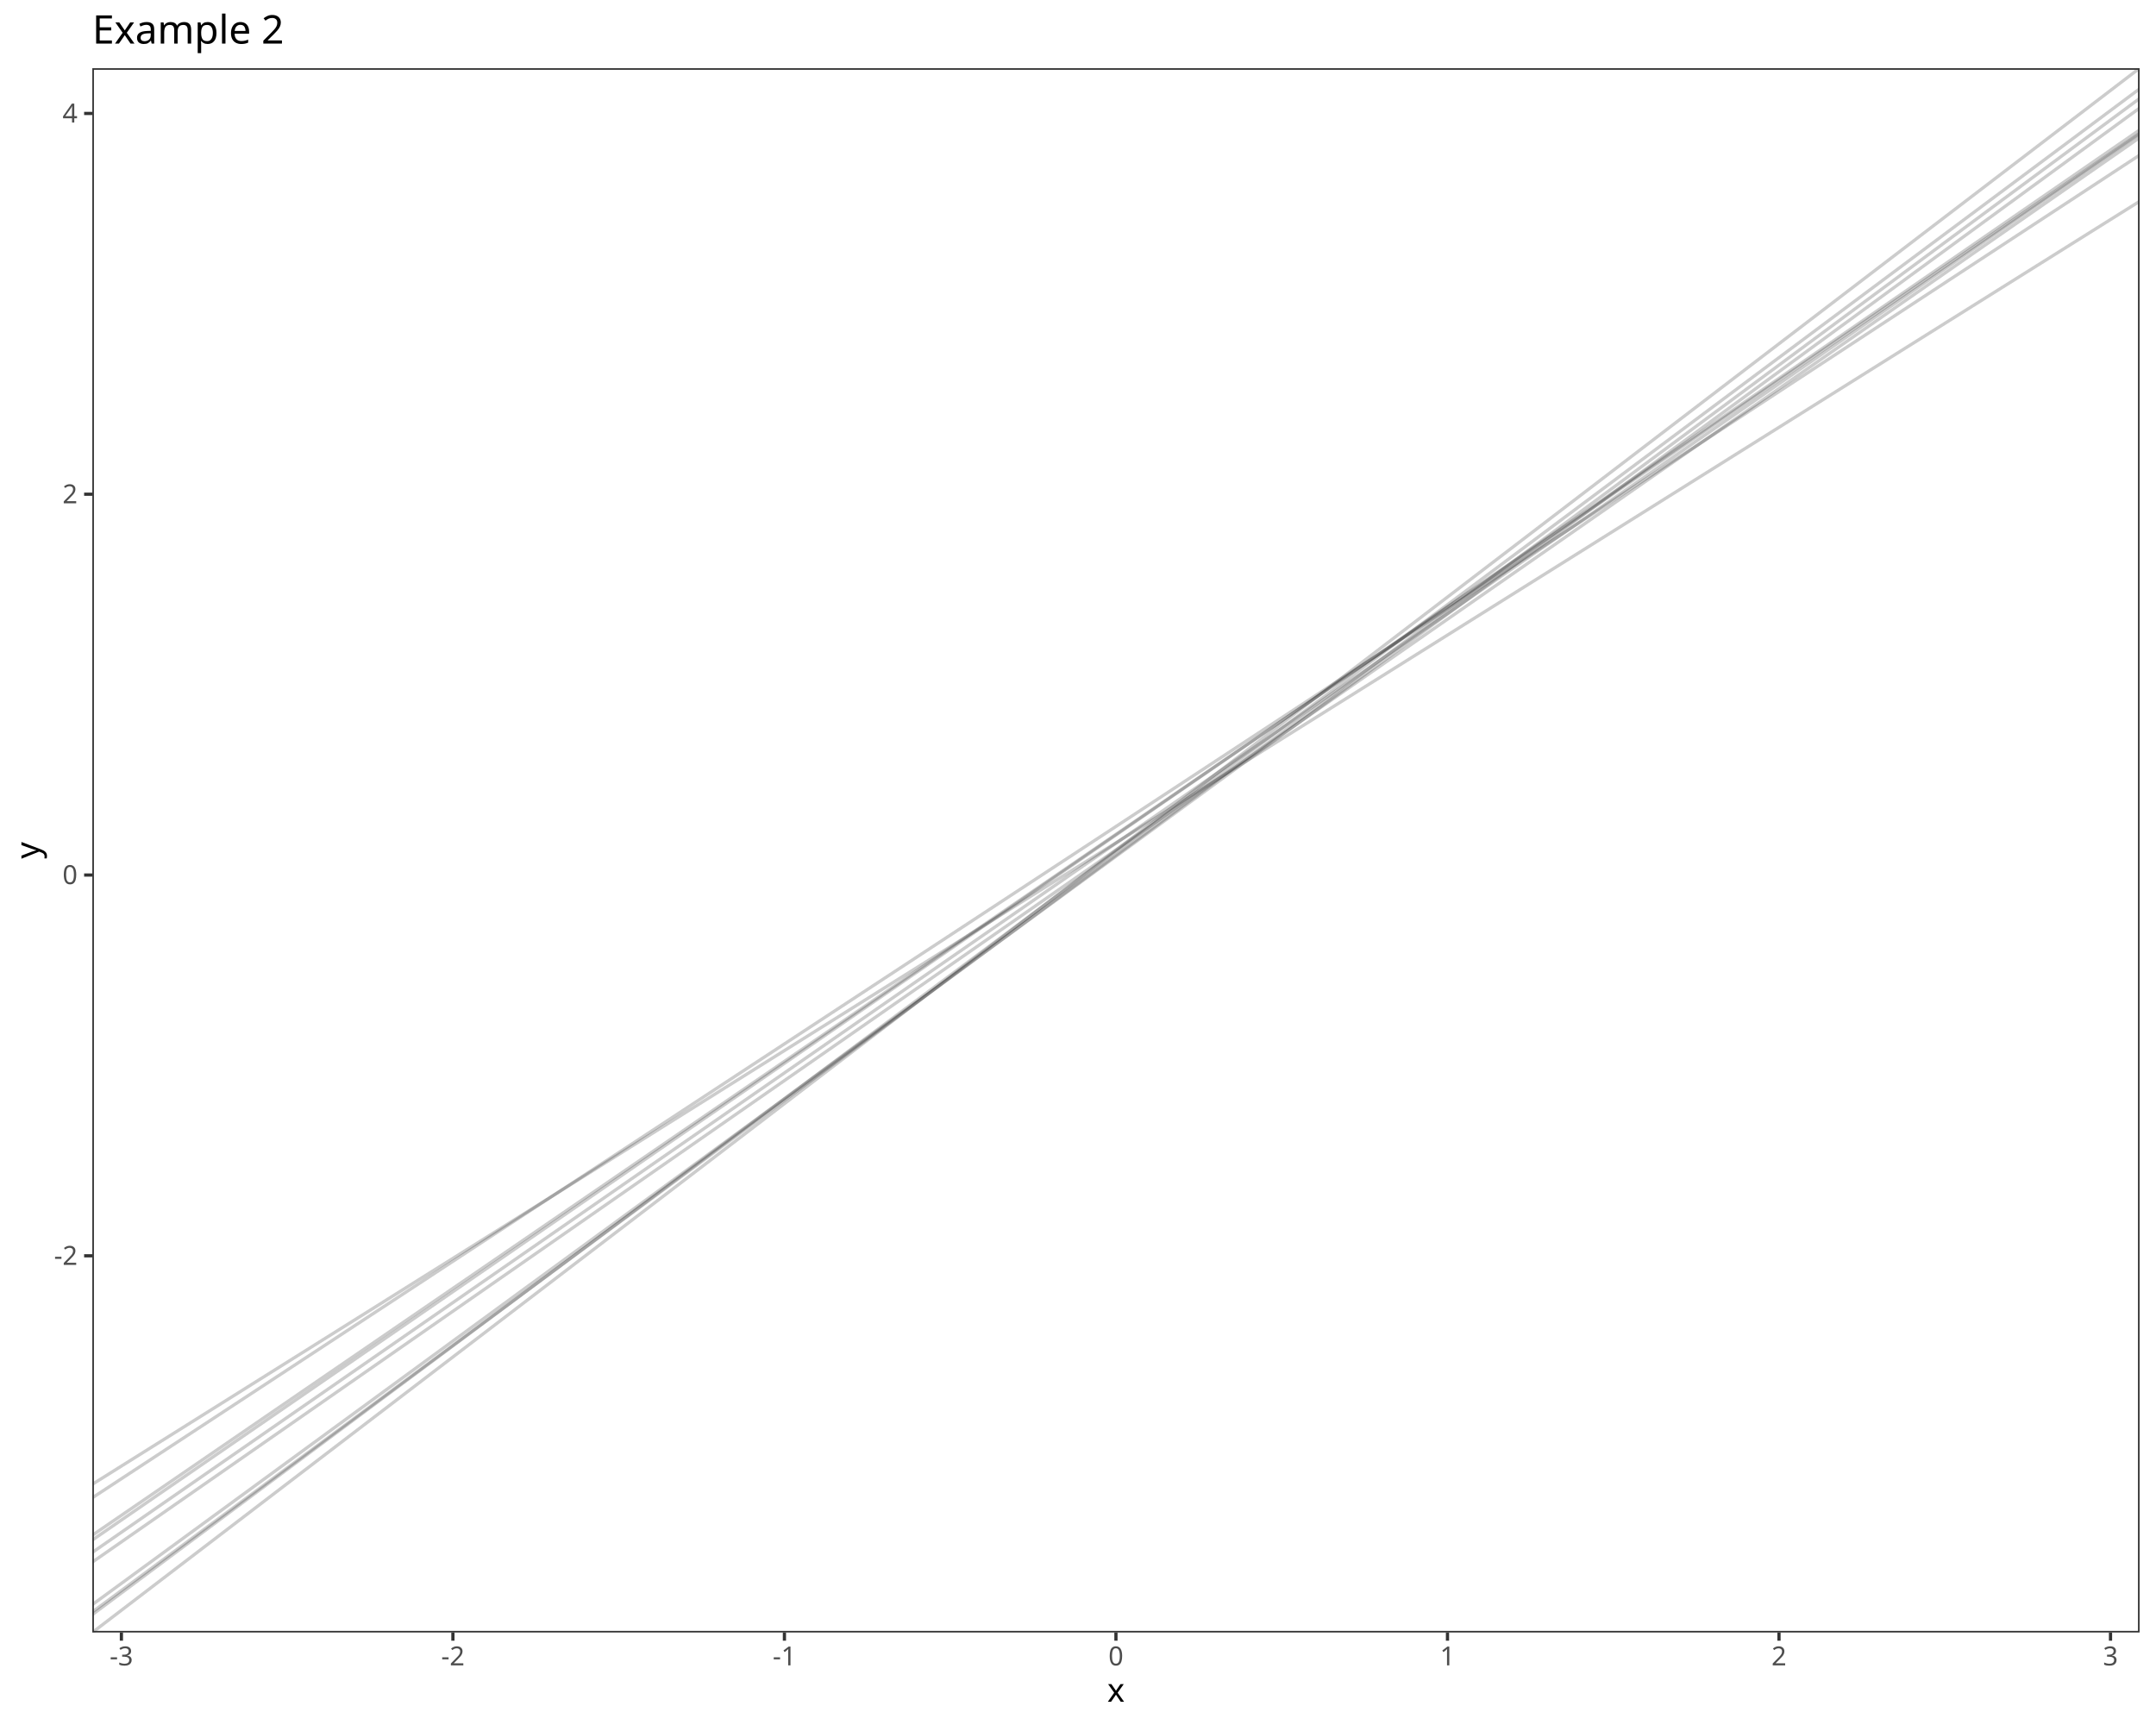
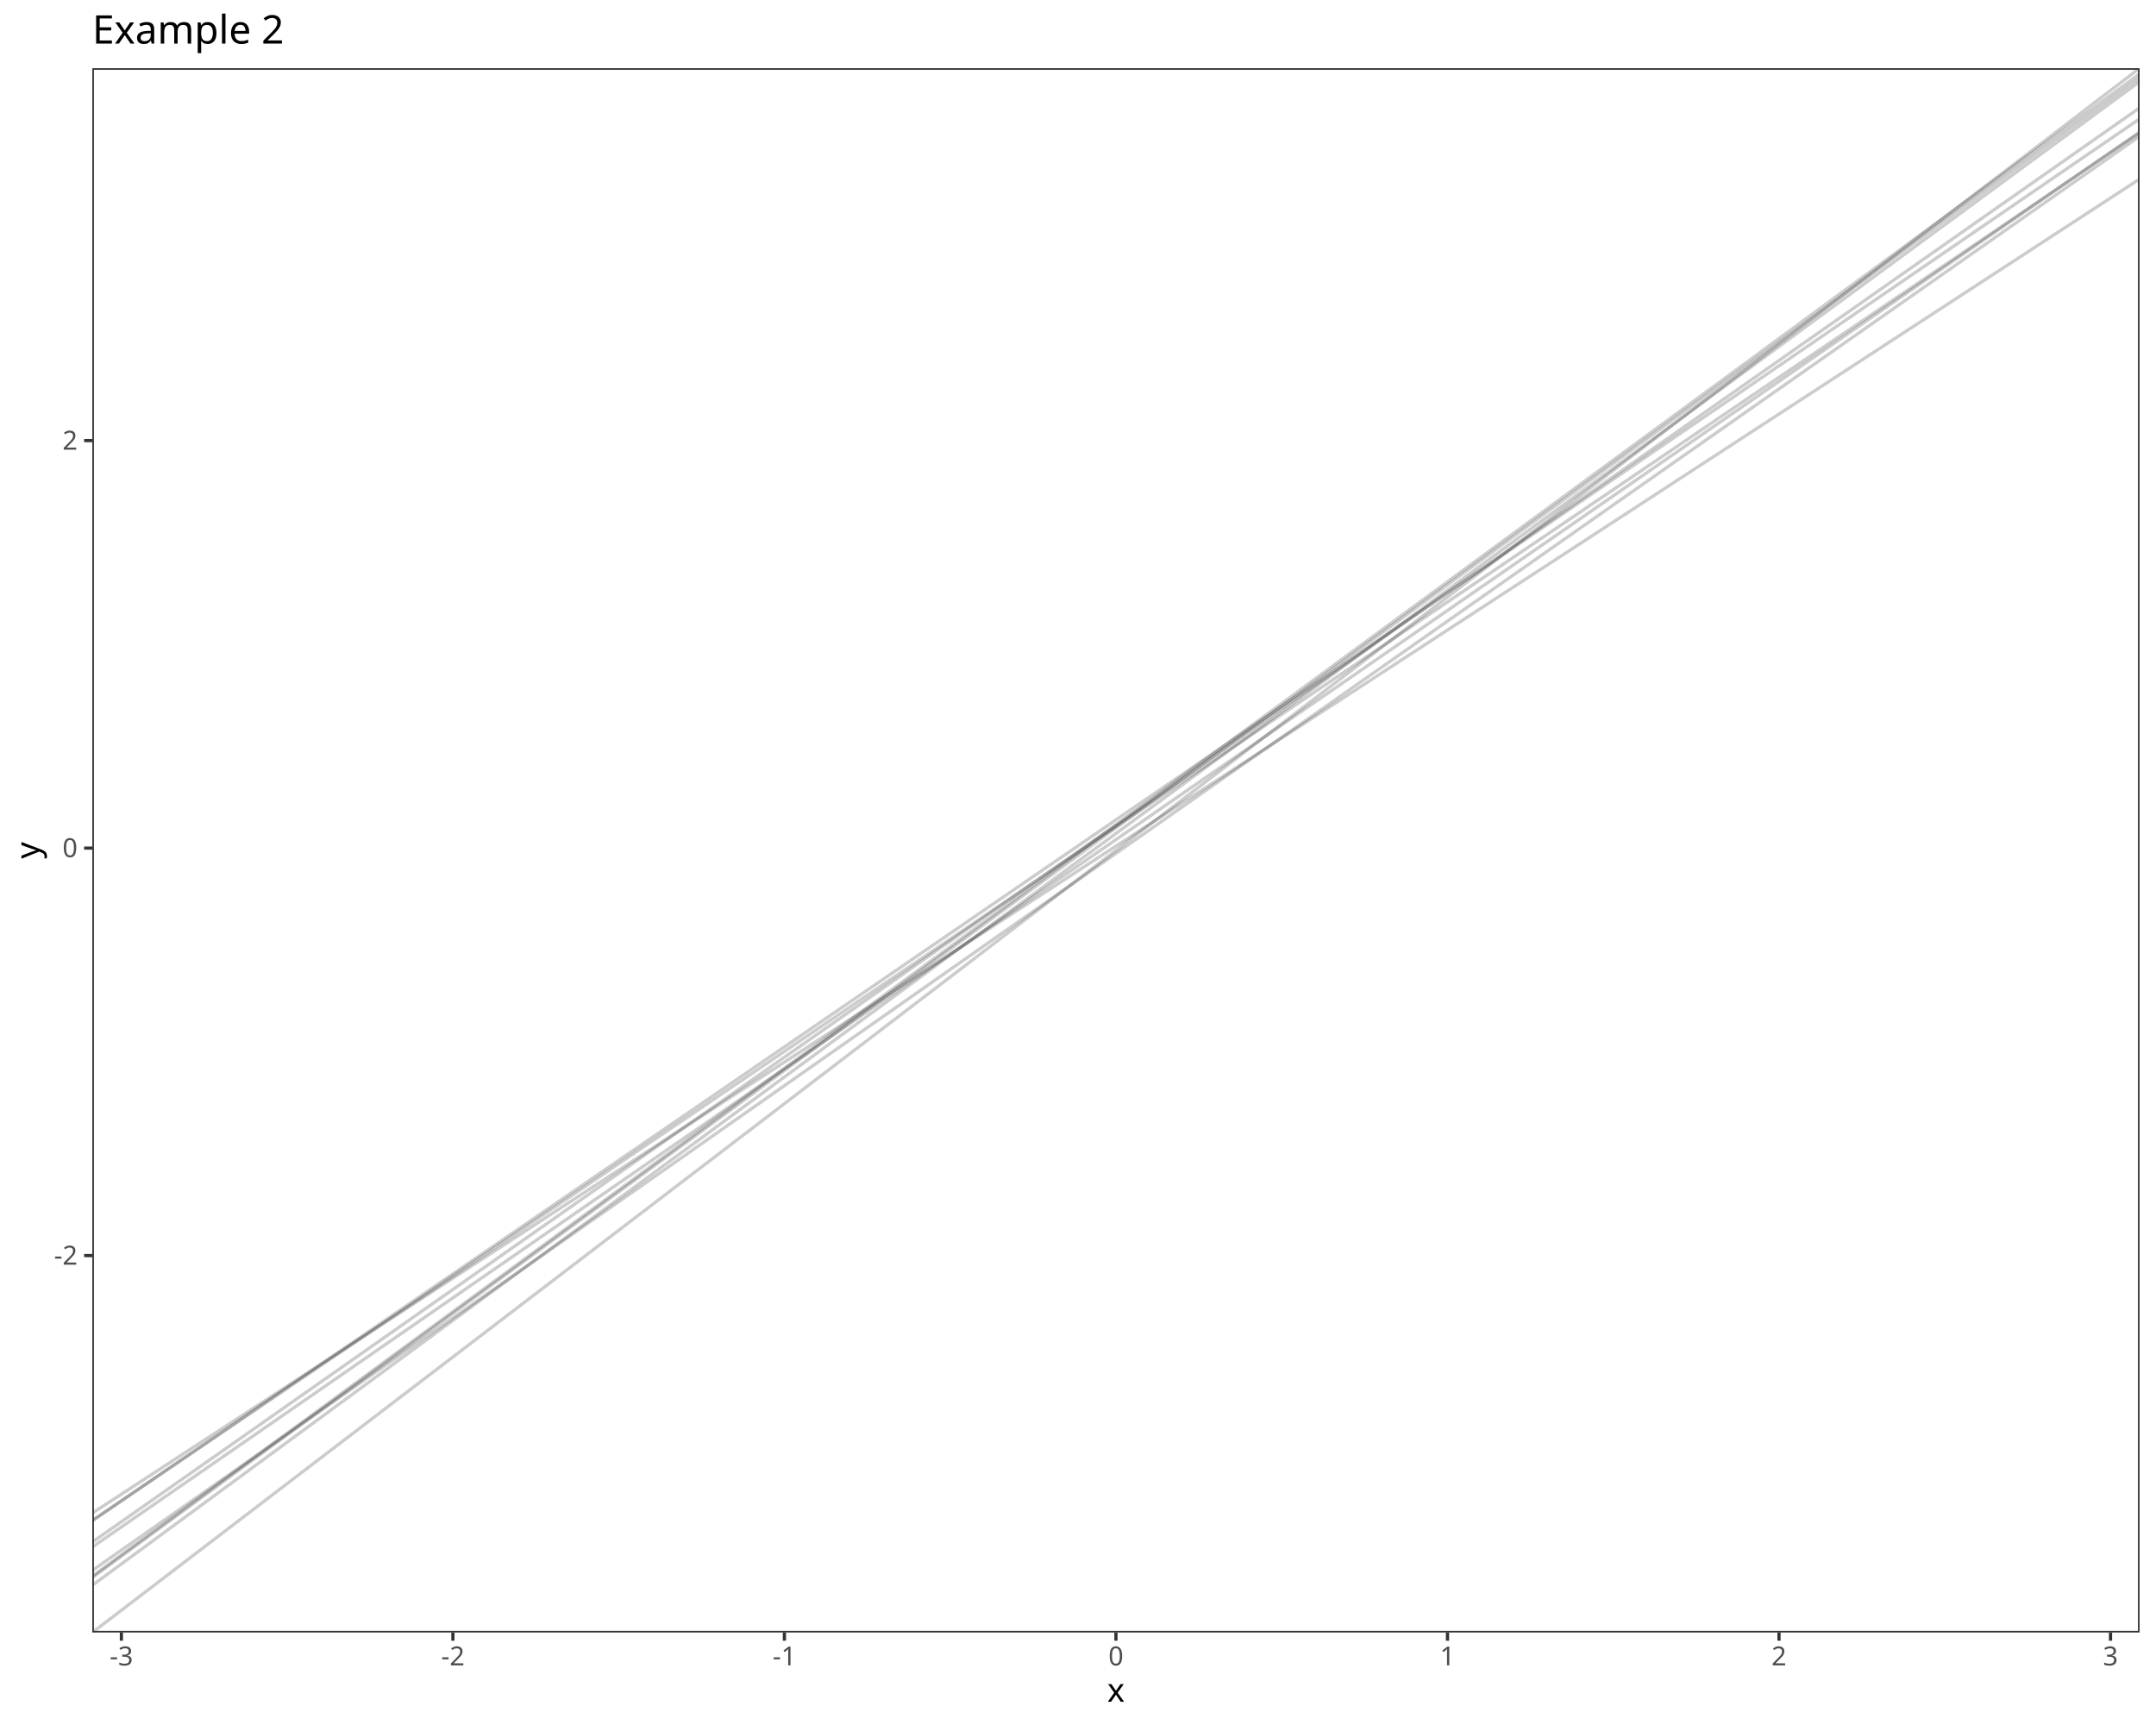
<svg xmlns="http://www.w3.org/2000/svg" class="svglite" data-engine-version="2.0" width="720.00pt" height="576.00pt" viewBox="0 0 720.00 576.00">
  <defs>
    <style type="text/css">
    .svglite line, .svglite polyline, .svglite polygon, .svglite path, .svglite rect, .svglite circle {
      fill: none;
      stroke: #000000;
      stroke-linecap: round;
      stroke-linejoin: round;
      stroke-miterlimit: 10.00;
    }
  </style>
  </defs>
  <rect width="100%" height="100%" style="stroke: none; fill: #FFFFFF;" />
  <defs>
    <clipPath id="cpMC4wMHw3MjAuMDB8MC4wMHw1NzYuMDA=">
      <rect x="0.00" y="0.00" width="720.00" height="576.00" />
    </clipPath>
  </defs>
  <g clip-path="url(#cpMC4wMHw3MjAuMDB8MC4wMHw1NzYuMDA=)">
    <rect x="0.00" y="0.00" width="720.00" height="576.00" style="stroke-width: 1.07; stroke: #FFFFFF; fill: #FFFFFF;" />
  </g>
  <defs>
    <clipPath id="cpMzAuODN8NzE0LjUyfDIyLjc4fDU0NS4xMQ==">
      <rect x="30.83" y="22.78" width="683.69" height="522.33" />
    </clipPath>
  </defs>
  <g clip-path="url(#cpMzAuODN8NzE0LjUyfDIyLjc4fDU0NS4xMQ==)">
    <rect x="30.83" y="22.78" width="683.69" height="522.33" style="stroke-width: 1.07; stroke: none; fill: #FFFFFF;" />
+     <line x1="-652.86" y1="1003.32" x2="1398.21" y2="-433.41" style="stroke-width: 1.07; stroke: #000000; stroke-opacity: 0.20; stroke-linecap: butt;" />
+     <line x1="-652.86" y1="975.94" x2="1398.21" y2="-428.43" style="stroke-width: 1.07; stroke: #000000; stroke-opacity: 0.20; stroke-linecap: butt;" />
+     <line x1="-652.86" y1="1031.44" x2="1398.21" y2="-474.83" style="stroke-width: 1.07; stroke: #000000; stroke-opacity: 0.20; stroke-linecap: butt;" />
+     <line x1="-652.86" y1="989.05" x2="1398.21" y2="-428.35" style="stroke-width: 1.07; stroke: #000000; stroke-opacity: 0.20; stroke-linecap: butt;" />
    <line x1="-652.86" y1="1067.44" x2="1398.21" y2="-499.55" style="stroke-width: 1.07; stroke: #000000; stroke-opacity: 0.20; stroke-linecap: butt;" />
-     <line x1="-652.86" y1="985.09" x2="1398.21" y2="-427.44" style="stroke-width: 1.07; stroke: #000000; stroke-opacity: 0.20; stroke-linecap: butt;" />
-     <line x1="-652.86" y1="924.03" x2="1398.21" y2="-361.18" style="stroke-width: 1.07; stroke: #000000; stroke-opacity: 0.20; stroke-linecap: butt;" />
-     <line x1="-652.86" y1="1043.65" x2="1398.21" y2="-472.50" style="stroke-width: 1.07; stroke: #000000; stroke-opacity: 0.20; stroke-linecap: butt;" />
-     <line x1="-652.86" y1="1048.64" x2="1398.21" y2="-479.83" style="stroke-width: 1.07; stroke: #000000; stroke-opacity: 0.20; stroke-linecap: butt;" />
-     <line x1="-652.86" y1="997.28" x2="1398.21" y2="-429.70" style="stroke-width: 1.07; stroke: #000000; stroke-opacity: 0.20; stroke-linecap: butt;" />
-     <line x1="-652.86" y1="1035.54" x2="1398.21" y2="-463.65" style="stroke-width: 1.07; stroke: #000000; stroke-opacity: 0.20; stroke-linecap: butt;" />
-     <line x1="-652.86" y1="948.48" x2="1398.21" y2="-396.55" style="stroke-width: 1.07; stroke: #000000; stroke-opacity: 0.20; stroke-linecap: butt;" />
-     <line x1="-652.86" y1="980.76" x2="1398.21" y2="-423.59" style="stroke-width: 1.07; stroke: #000000; stroke-opacity: 0.20; stroke-linecap: butt;" />
-     <line x1="-652.86" y1="992.01" x2="1398.21" y2="-428.90" style="stroke-width: 1.07; stroke: #000000; stroke-opacity: 0.20; stroke-linecap: butt;" />
+     <line x1="-652.86" y1="971.01" x2="1398.21" y2="-418.93" style="stroke-width: 1.07; stroke: #000000; stroke-opacity: 0.20; stroke-linecap: butt;" />
+     <line x1="-652.86" y1="950.71" x2="1398.21" y2="-385.68" style="stroke-width: 1.07; stroke: #000000; stroke-opacity: 0.20; stroke-linecap: butt;" />
+     <line x1="-652.86" y1="1027.55" x2="1398.21" y2="-474.82" style="stroke-width: 1.07; stroke: #000000; stroke-opacity: 0.20; stroke-linecap: butt;" />
+     <line x1="-652.86" y1="1027.95" x2="1398.21" y2="-476.96" style="stroke-width: 1.07; stroke: #000000; stroke-opacity: 0.20; stroke-linecap: butt;" />
+     <line x1="-652.86" y1="993.82" x2="1398.21" y2="-442.90" style="stroke-width: 1.07; stroke: #000000; stroke-opacity: 0.20; stroke-linecap: butt;" />
    <rect x="30.83" y="22.78" width="683.69" height="522.33" style="stroke-width: 1.07; stroke: #333333;" />
  </g>
  <g clip-path="url(#cpMC4wMHw3MjAuMDB8MC4wMHw1NzYuMDA=)">
-     <text x="25.90" y="422.36" text-anchor="end" style="font-size: 8.80px; fill: #4D4D4D; font-family: sans;" textLength="7.82px" lengthAdjust="spacingAndGlyphs">-2</text>
-     <text x="25.90" y="295.21" text-anchor="end" style="font-size: 8.80px; fill: #4D4D4D; font-family: sans;" textLength="4.89px" lengthAdjust="spacingAndGlyphs">0</text>
-     <text x="25.90" y="168.06" text-anchor="end" style="font-size: 8.80px; fill: #4D4D4D; font-family: sans;" textLength="4.89px" lengthAdjust="spacingAndGlyphs">2</text>
-     <text x="25.90" y="40.91" text-anchor="end" style="font-size: 8.80px; fill: #4D4D4D; font-family: sans;" textLength="4.89px" lengthAdjust="spacingAndGlyphs">4</text>
-     <polyline points="28.09,419.33 30.83,419.33 " style="stroke-width: 1.07; stroke: #333333; stroke-linecap: butt;" />
-     <polyline points="28.09,292.18 30.83,292.18 " style="stroke-width: 1.07; stroke: #333333; stroke-linecap: butt;" />
-     <polyline points="28.09,165.03 30.83,165.03 " style="stroke-width: 1.07; stroke: #333333; stroke-linecap: butt;" />
-     <polyline points="28.09,37.88 30.83,37.88 " style="stroke-width: 1.07; stroke: #333333; stroke-linecap: butt;" />
+     <text x="25.90" y="422.28" text-anchor="end" style="font-size: 8.80px; fill: #4D4D4D; font-family: sans;" textLength="7.82px" lengthAdjust="spacingAndGlyphs">-2</text>
+     <text x="25.90" y="286.21" text-anchor="end" style="font-size: 8.80px; fill: #4D4D4D; font-family: sans;" textLength="4.89px" lengthAdjust="spacingAndGlyphs">0</text>
+     <text x="25.90" y="150.15" text-anchor="end" style="font-size: 8.80px; fill: #4D4D4D; font-family: sans;" textLength="4.89px" lengthAdjust="spacingAndGlyphs">2</text>
+     <polyline points="28.09,419.25 30.83,419.25 " style="stroke-width: 1.07; stroke: #333333; stroke-linecap: butt;" />
+     <polyline points="28.09,283.19 30.83,283.19 " style="stroke-width: 1.07; stroke: #333333; stroke-linecap: butt;" />
+     <polyline points="28.09,147.12 30.83,147.12 " style="stroke-width: 1.07; stroke: #333333; stroke-linecap: butt;" />
    <polyline points="40.54,547.85 40.54,545.11 " style="stroke-width: 1.07; stroke: #333333; stroke-linecap: butt;" />
    <polyline points="151.25,547.85 151.25,545.11 " style="stroke-width: 1.07; stroke: #333333; stroke-linecap: butt;" />
    <polyline points="261.96,547.85 261.96,545.11 " style="stroke-width: 1.07; stroke: #333333; stroke-linecap: butt;" />
    <polyline points="372.67,547.85 372.67,545.11 " style="stroke-width: 1.07; stroke: #333333; stroke-linecap: butt;" />
    <polyline points="483.39,547.85 483.39,545.11 " style="stroke-width: 1.07; stroke: #333333; stroke-linecap: butt;" />
    <polyline points="594.10,547.85 594.10,545.11 " style="stroke-width: 1.07; stroke: #333333; stroke-linecap: butt;" />
    <polyline points="704.81,547.85 704.81,545.11 " style="stroke-width: 1.07; stroke: #333333; stroke-linecap: butt;" />
    <text x="40.54" y="556.10" text-anchor="middle" style="font-size: 8.80px; fill: #4D4D4D; font-family: sans;" textLength="7.82px" lengthAdjust="spacingAndGlyphs">-3</text>
    <text x="151.25" y="556.10" text-anchor="middle" style="font-size: 8.80px; fill: #4D4D4D; font-family: sans;" textLength="7.82px" lengthAdjust="spacingAndGlyphs">-2</text>
    <text x="261.96" y="556.10" text-anchor="middle" style="font-size: 8.80px; fill: #4D4D4D; font-family: sans;" textLength="7.82px" lengthAdjust="spacingAndGlyphs">-1</text>
    <text x="372.67" y="556.10" text-anchor="middle" style="font-size: 8.80px; fill: #4D4D4D; font-family: sans;" textLength="4.89px" lengthAdjust="spacingAndGlyphs">0</text>
    <text x="483.39" y="556.10" text-anchor="middle" style="font-size: 8.80px; fill: #4D4D4D; font-family: sans;" textLength="4.89px" lengthAdjust="spacingAndGlyphs">1</text>
    <text x="594.10" y="556.10" text-anchor="middle" style="font-size: 8.80px; fill: #4D4D4D; font-family: sans;" textLength="4.89px" lengthAdjust="spacingAndGlyphs">2</text>
    <text x="704.81" y="556.10" text-anchor="middle" style="font-size: 8.80px; fill: #4D4D4D; font-family: sans;" textLength="4.89px" lengthAdjust="spacingAndGlyphs">3</text>
    <text x="372.67" y="568.24" text-anchor="middle" style="font-size: 11.00px; font-family: sans;" textLength="5.50px" lengthAdjust="spacingAndGlyphs">x</text>
    <text transform="translate(13.05,283.95) rotate(-90)" text-anchor="middle" style="font-size: 11.00px; font-family: sans;" textLength="5.50px" lengthAdjust="spacingAndGlyphs">y</text>
    <text x="30.83" y="14.56" style="font-size: 13.20px; font-family: sans;" textLength="62.38px" lengthAdjust="spacingAndGlyphs">Example 2</text>
  </g>
</svg>
